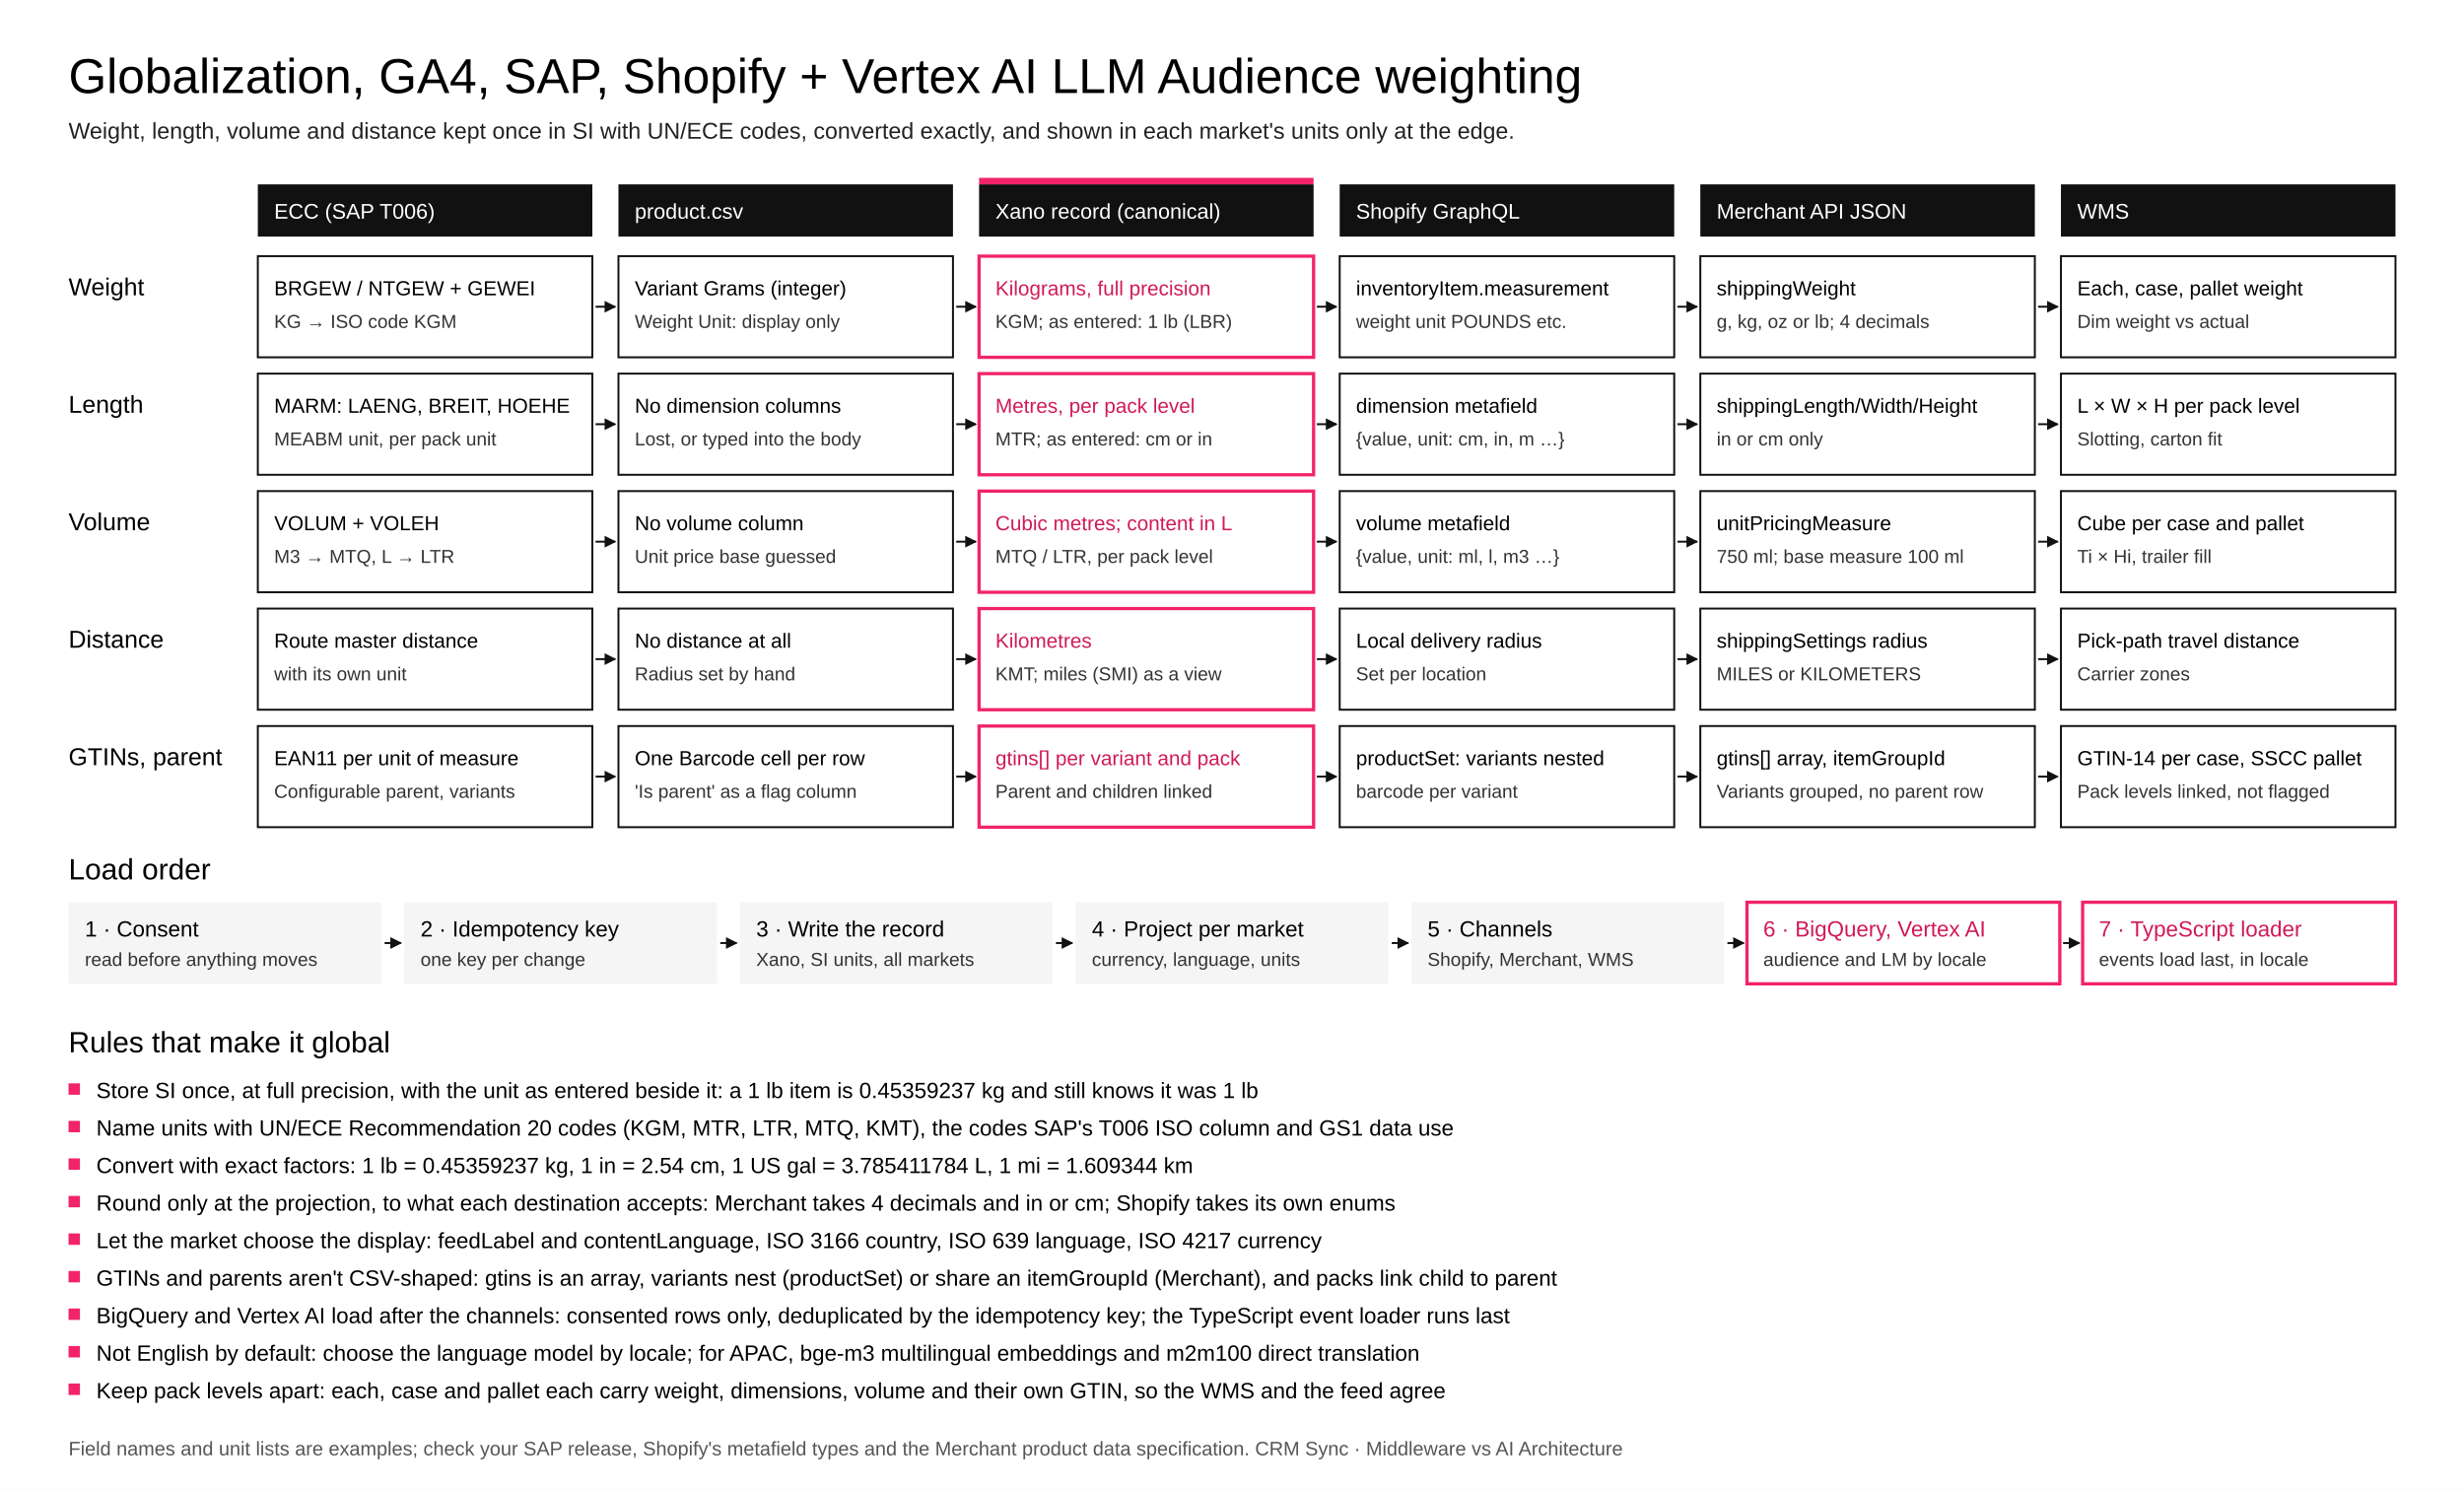
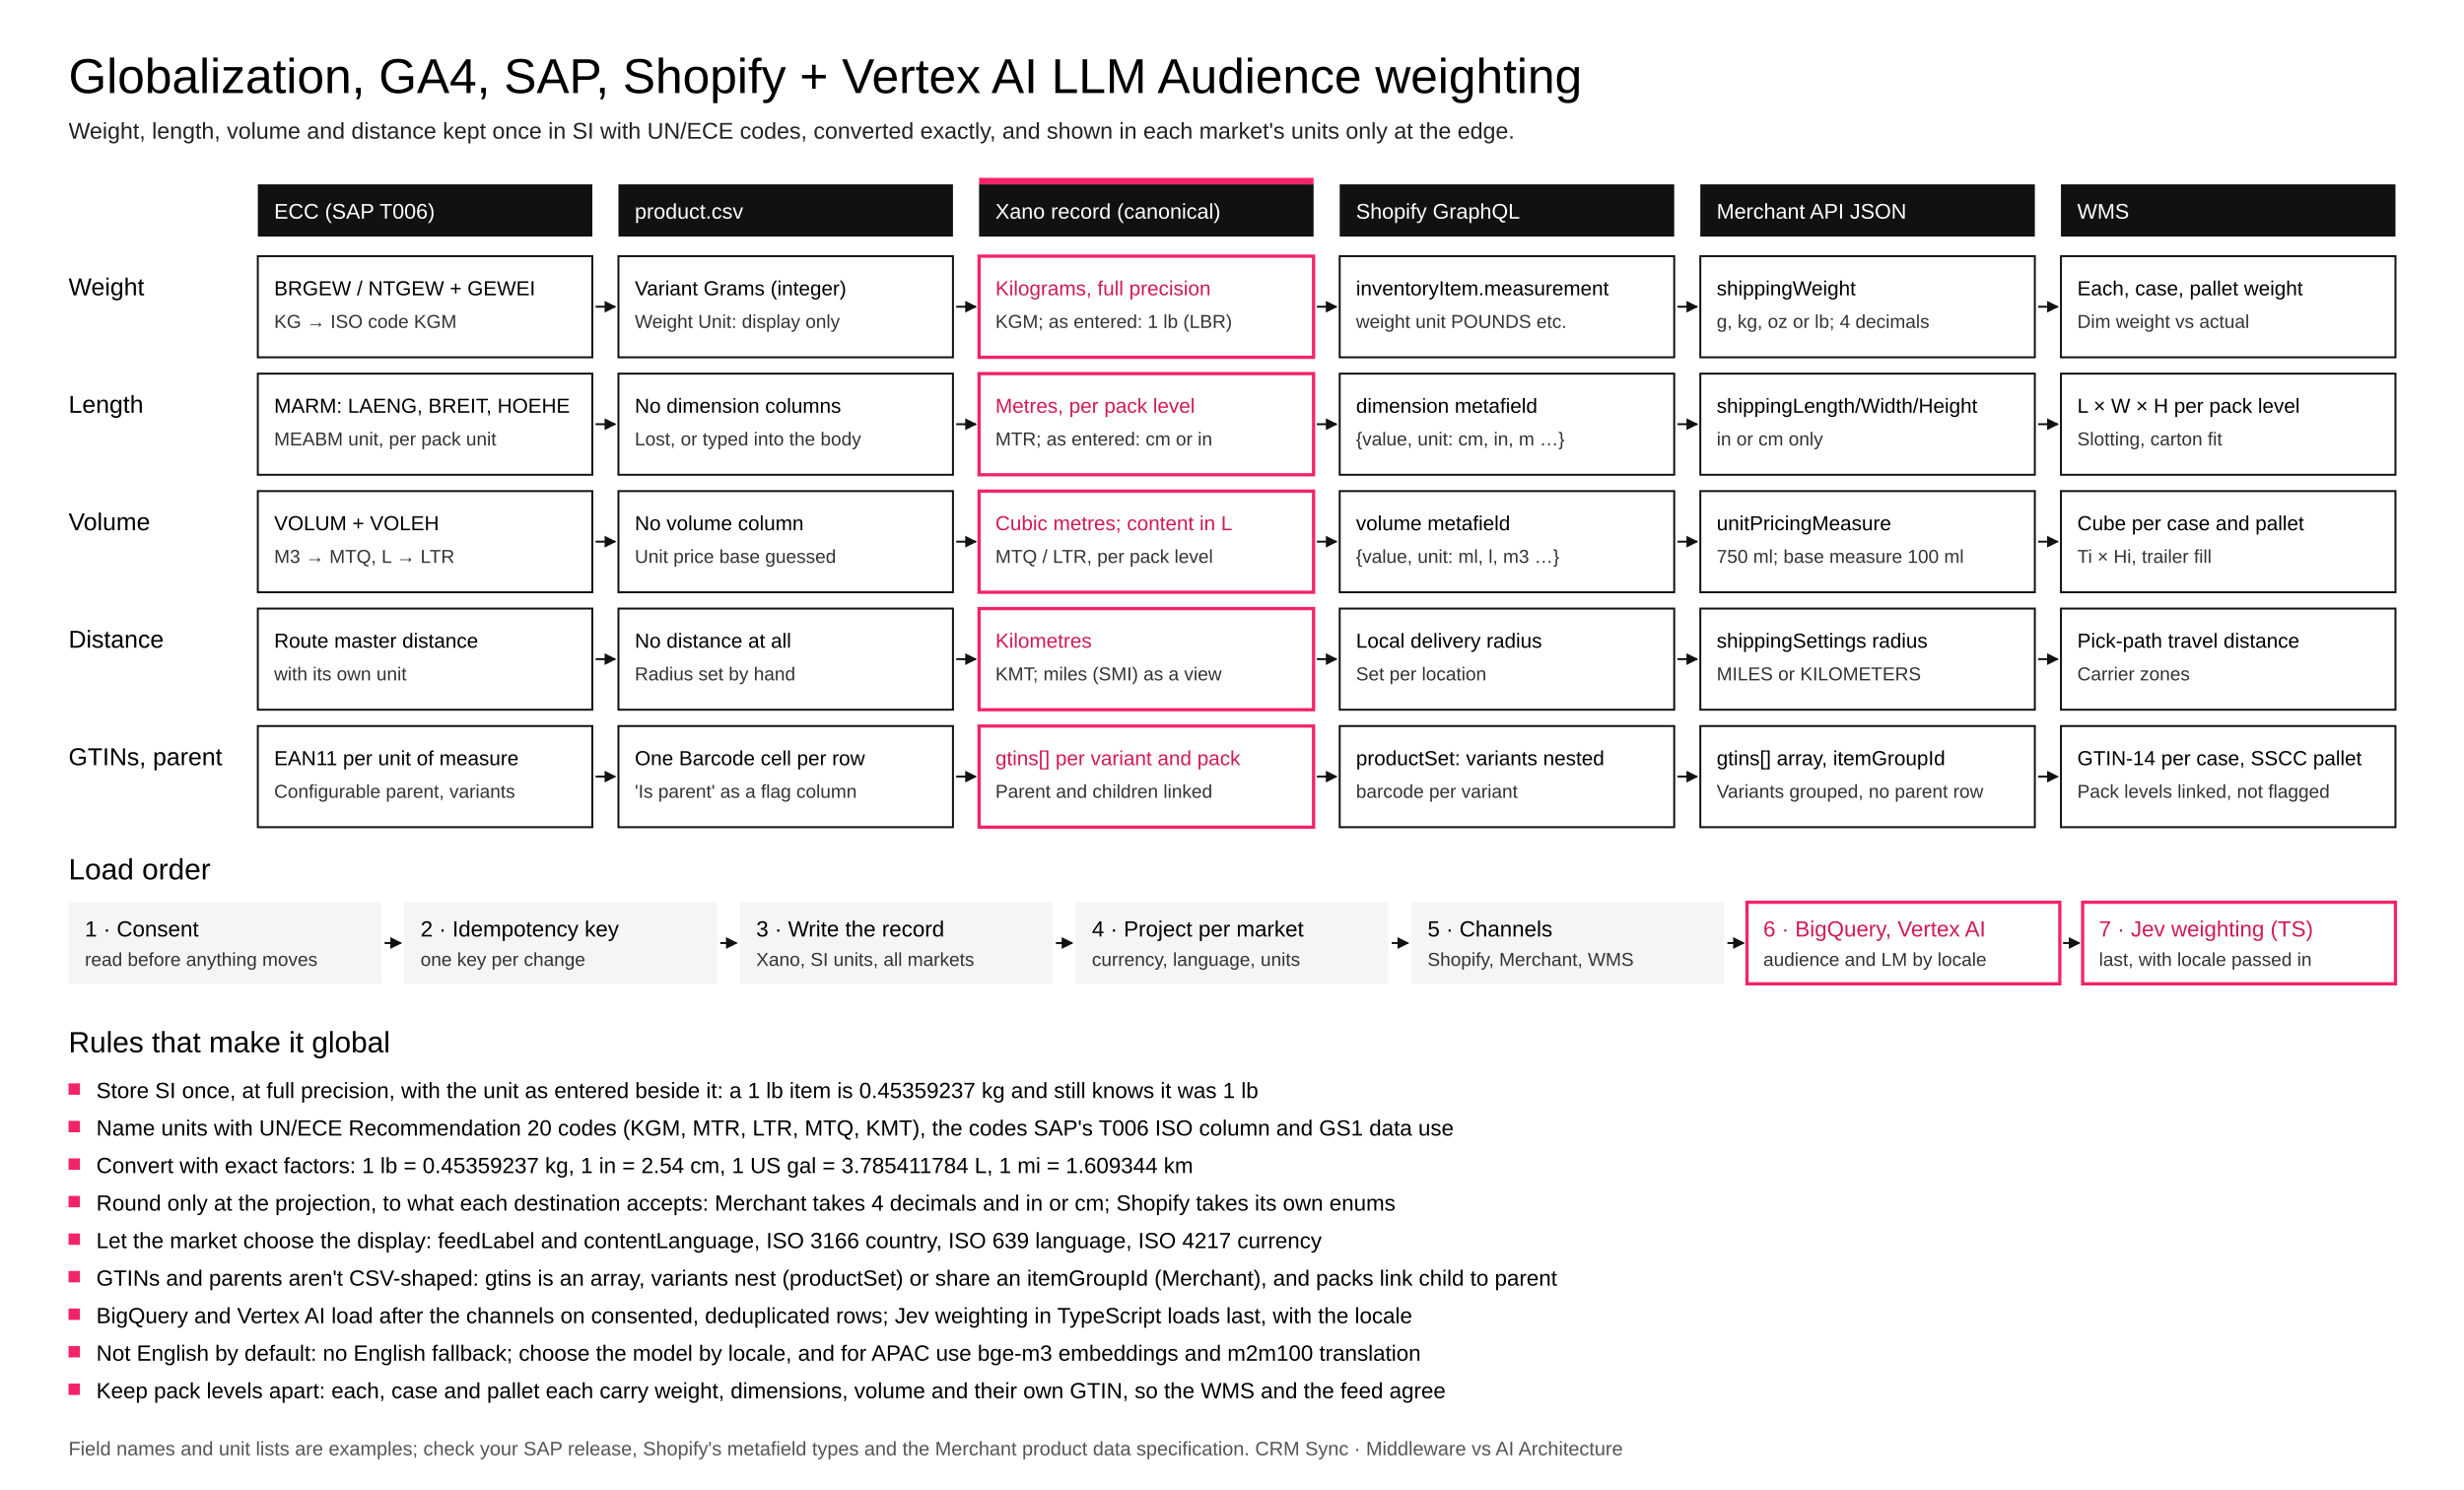
<svg xmlns="http://www.w3.org/2000/svg" width="1510" height="913" viewBox="-5 -5 1510 913">
  <rect id="background" x="-5" y="-5" width="1510" height="913" fill="#fff" />
  <defs>
    <marker id="arrow" viewBox="0 0 10 10" refX="9" refY="5" markerWidth="6" markerHeight="6" orient="auto">
      <path d="M0,0 L10,5 L0,10 z" fill="#111" />
    </marker>
  </defs>
  <g id="header">
    <text x="37" y="52" font-family="Arial" font-size="30" fill="#000" text-anchor="start">Globalization, GA4, SAP, Shopify + Vertex AI LLM Audience weighting</text>
    <text x="37" y="80" font-family="Arial" font-size="14" fill="#222" text-anchor="start">Weight, length, volume and distance kept once in SI with UN/ECE codes, converted exactly, and shown in each market's units only at the edge.</text>
  </g>
  <g id="column-headers">
    <rect x="153.0" y="108" width="205.0" height="32" fill="#111" />
    <text x="163.0" y="129" font-family="Arial" font-size="13" fill="#fff" text-anchor="start">ECC (SAP T006)</text>
    <rect x="374.0" y="108" width="205.0" height="32" fill="#111" />
    <text x="384.0" y="129" font-family="Arial" font-size="13" fill="#fff" text-anchor="start">product.csv</text>
    <rect x="595.0" y="108" width="205.0" height="32" fill="#111" />
    <text x="605.0" y="129" font-family="Arial" font-size="13" fill="#fff" text-anchor="start">Xano record (canonical)</text>
    <rect x="816.0" y="108" width="205.0" height="32" fill="#111" />
    <text x="826.0" y="129" font-family="Arial" font-size="13" fill="#fff" text-anchor="start">Shopify GraphQL</text>
    <rect x="1037.0" y="108" width="205.0" height="32" fill="#111" />
    <text x="1047.0" y="129" font-family="Arial" font-size="13" fill="#fff" text-anchor="start">Merchant API JSON</text>
    <rect x="1258.0" y="108" width="205.0" height="32" fill="#111" />
    <text x="1268.0" y="129" font-family="Arial" font-size="13" fill="#fff" text-anchor="start">WMS</text>
    <rect x="595.0" y="104" width="205.0" height="4" fill="#f22468" />
  </g>
  <g id="row-weight">
    <text x="37" y="176" font-family="Arial" font-size="15" fill="#000" text-anchor="start">Weight</text>
    <rect x="153.0" y="152" width="205.0" height="62" fill="#fff" stroke="#111" stroke-width="1.2" />
    <text x="163.0" y="176" font-family="Arial" font-size="12.5" fill="#000" text-anchor="start">BRGEW / NTGEW + GEWEI</text>
    <text x="163.0" y="196" font-family="Arial" font-size="11.5" fill="#333" text-anchor="start">KG → ISO code KGM</text>
    <line x1="360.0" y1="183.0" x2="372.0" y2="183.0" stroke="#111" stroke-width="1.2" marker-end="url(#arrow)" />
    <rect x="374.0" y="152" width="205.0" height="62" fill="#fff" stroke="#111" stroke-width="1.2" />
    <text x="384.0" y="176" font-family="Arial" font-size="12.5" fill="#000" text-anchor="start">Variant Grams (integer)</text>
    <text x="384.0" y="196" font-family="Arial" font-size="11.5" fill="#333" text-anchor="start">Weight Unit: display only</text>
    <line x1="581.0" y1="183.0" x2="593.0" y2="183.0" stroke="#111" stroke-width="1.2" marker-end="url(#arrow)" />
    <rect x="595.0" y="152" width="205.0" height="62" fill="#fff" stroke="#f22468" stroke-width="2" />
    <text x="605.0" y="176" font-family="Arial" font-size="12.5" fill="#d01a57" text-anchor="start">Kilograms, full precision</text>
    <text x="605.0" y="196" font-family="Arial" font-size="11.5" fill="#333" text-anchor="start">KGM; as entered: 1 lb (LBR)</text>
    <line x1="802.0" y1="183.0" x2="814.0" y2="183.0" stroke="#111" stroke-width="1.2" marker-end="url(#arrow)" />
    <rect x="816.0" y="152" width="205.0" height="62" fill="#fff" stroke="#111" stroke-width="1.2" />
    <text x="826.0" y="176" font-family="Arial" font-size="12.5" fill="#000" text-anchor="start">inventoryItem.measurement</text>
    <text x="826.0" y="196" font-family="Arial" font-size="11.5" fill="#333" text-anchor="start">weight unit POUNDS etc.</text>
    <line x1="1023.0" y1="183.0" x2="1035.0" y2="183.0" stroke="#111" stroke-width="1.2" marker-end="url(#arrow)" />
    <rect x="1037.0" y="152" width="205.0" height="62" fill="#fff" stroke="#111" stroke-width="1.2" />
    <text x="1047.0" y="176" font-family="Arial" font-size="12.5" fill="#000" text-anchor="start">shippingWeight</text>
    <text x="1047.0" y="196" font-family="Arial" font-size="11.5" fill="#333" text-anchor="start">g, kg, oz or lb; 4 decimals</text>
    <line x1="1244.0" y1="183.0" x2="1256.0" y2="183.0" stroke="#111" stroke-width="1.2" marker-end="url(#arrow)" />
    <rect x="1258.0" y="152" width="205.0" height="62" fill="#fff" stroke="#111" stroke-width="1.2" />
    <text x="1268.0" y="176" font-family="Arial" font-size="12.5" fill="#000" text-anchor="start">Each, case, pallet weight</text>
    <text x="1268.0" y="196" font-family="Arial" font-size="11.5" fill="#333" text-anchor="start">Dim weight vs actual</text>
  </g>
  <g id="row-length">
    <text x="37" y="248" font-family="Arial" font-size="15" fill="#000" text-anchor="start">Length</text>
    <rect x="153.0" y="224" width="205.0" height="62" fill="#fff" stroke="#111" stroke-width="1.2" />
    <text x="163.0" y="248" font-family="Arial" font-size="12.5" fill="#000" text-anchor="start">MARM: LAENG, BREIT, HOEHE</text>
    <text x="163.0" y="268" font-family="Arial" font-size="11.5" fill="#333" text-anchor="start">MEABM unit, per pack unit</text>
    <line x1="360.0" y1="255.0" x2="372.0" y2="255.0" stroke="#111" stroke-width="1.2" marker-end="url(#arrow)" />
    <rect x="374.0" y="224" width="205.0" height="62" fill="#fff" stroke="#111" stroke-width="1.2" />
    <text x="384.0" y="248" font-family="Arial" font-size="12.5" fill="#000" text-anchor="start">No dimension columns</text>
    <text x="384.0" y="268" font-family="Arial" font-size="11.5" fill="#333" text-anchor="start">Lost, or typed into the body</text>
    <line x1="581.0" y1="255.0" x2="593.0" y2="255.0" stroke="#111" stroke-width="1.2" marker-end="url(#arrow)" />
    <rect x="595.0" y="224" width="205.0" height="62" fill="#fff" stroke="#f22468" stroke-width="2" />
    <text x="605.0" y="248" font-family="Arial" font-size="12.5" fill="#d01a57" text-anchor="start">Metres, per pack level</text>
    <text x="605.0" y="268" font-family="Arial" font-size="11.5" fill="#333" text-anchor="start">MTR; as entered: cm or in</text>
    <line x1="802.0" y1="255.0" x2="814.0" y2="255.0" stroke="#111" stroke-width="1.2" marker-end="url(#arrow)" />
    <rect x="816.0" y="224" width="205.0" height="62" fill="#fff" stroke="#111" stroke-width="1.2" />
    <text x="826.0" y="248" font-family="Arial" font-size="12.5" fill="#000" text-anchor="start">dimension metafield</text>
    <text x="826.0" y="268" font-family="Arial" font-size="11.5" fill="#333" text-anchor="start">{value, unit: cm, in, m …}</text>
    <line x1="1023.0" y1="255.0" x2="1035.0" y2="255.0" stroke="#111" stroke-width="1.2" marker-end="url(#arrow)" />
    <rect x="1037.0" y="224" width="205.0" height="62" fill="#fff" stroke="#111" stroke-width="1.2" />
    <text x="1047.0" y="248" font-family="Arial" font-size="12.5" fill="#000" text-anchor="start">shippingLength/Width/Height</text>
    <text x="1047.0" y="268" font-family="Arial" font-size="11.5" fill="#333" text-anchor="start">in or cm only</text>
    <line x1="1244.0" y1="255.0" x2="1256.0" y2="255.0" stroke="#111" stroke-width="1.2" marker-end="url(#arrow)" />
    <rect x="1258.0" y="224" width="205.0" height="62" fill="#fff" stroke="#111" stroke-width="1.2" />
    <text x="1268.0" y="248" font-family="Arial" font-size="12.5" fill="#000" text-anchor="start">L × W × H per pack level</text>
    <text x="1268.0" y="268" font-family="Arial" font-size="11.5" fill="#333" text-anchor="start">Slotting, carton fit</text>
  </g>
  <g id="row-volume">
    <text x="37" y="320" font-family="Arial" font-size="15" fill="#000" text-anchor="start">Volume</text>
    <rect x="153.0" y="296" width="205.0" height="62" fill="#fff" stroke="#111" stroke-width="1.2" />
    <text x="163.0" y="320" font-family="Arial" font-size="12.5" fill="#000" text-anchor="start">VOLUM + VOLEH</text>
    <text x="163.0" y="340" font-family="Arial" font-size="11.5" fill="#333" text-anchor="start">M3 → MTQ, L → LTR</text>
    <line x1="360.0" y1="327.0" x2="372.0" y2="327.0" stroke="#111" stroke-width="1.2" marker-end="url(#arrow)" />
    <rect x="374.0" y="296" width="205.0" height="62" fill="#fff" stroke="#111" stroke-width="1.2" />
    <text x="384.0" y="320" font-family="Arial" font-size="12.5" fill="#000" text-anchor="start">No volume column</text>
    <text x="384.0" y="340" font-family="Arial" font-size="11.5" fill="#333" text-anchor="start">Unit price base guessed</text>
    <line x1="581.0" y1="327.0" x2="593.0" y2="327.0" stroke="#111" stroke-width="1.2" marker-end="url(#arrow)" />
    <rect x="595.0" y="296" width="205.0" height="62" fill="#fff" stroke="#f22468" stroke-width="2" />
    <text x="605.0" y="320" font-family="Arial" font-size="12.5" fill="#d01a57" text-anchor="start">Cubic metres; content in L</text>
    <text x="605.0" y="340" font-family="Arial" font-size="11.5" fill="#333" text-anchor="start">MTQ / LTR, per pack level</text>
    <line x1="802.0" y1="327.0" x2="814.0" y2="327.0" stroke="#111" stroke-width="1.2" marker-end="url(#arrow)" />
    <rect x="816.0" y="296" width="205.0" height="62" fill="#fff" stroke="#111" stroke-width="1.2" />
    <text x="826.0" y="320" font-family="Arial" font-size="12.5" fill="#000" text-anchor="start">volume metafield</text>
    <text x="826.0" y="340" font-family="Arial" font-size="11.5" fill="#333" text-anchor="start">{value, unit: ml, l, m3 …}</text>
    <line x1="1023.0" y1="327.0" x2="1035.0" y2="327.0" stroke="#111" stroke-width="1.2" marker-end="url(#arrow)" />
    <rect x="1037.0" y="296" width="205.0" height="62" fill="#fff" stroke="#111" stroke-width="1.2" />
    <text x="1047.0" y="320" font-family="Arial" font-size="12.5" fill="#000" text-anchor="start">unitPricingMeasure</text>
    <text x="1047.0" y="340" font-family="Arial" font-size="11.5" fill="#333" text-anchor="start">750 ml; base measure 100 ml</text>
    <line x1="1244.0" y1="327.0" x2="1256.0" y2="327.0" stroke="#111" stroke-width="1.2" marker-end="url(#arrow)" />
    <rect x="1258.0" y="296" width="205.0" height="62" fill="#fff" stroke="#111" stroke-width="1.2" />
    <text x="1268.0" y="320" font-family="Arial" font-size="12.5" fill="#000" text-anchor="start">Cube per case and pallet</text>
    <text x="1268.0" y="340" font-family="Arial" font-size="11.5" fill="#333" text-anchor="start">Ti × Hi, trailer fill</text>
  </g>
  <g id="row-distance">
    <text x="37" y="392" font-family="Arial" font-size="15" fill="#000" text-anchor="start">Distance</text>
    <rect x="153.0" y="368" width="205.0" height="62" fill="#fff" stroke="#111" stroke-width="1.2" />
    <text x="163.0" y="392" font-family="Arial" font-size="12.5" fill="#000" text-anchor="start">Route master distance</text>
    <text x="163.0" y="412" font-family="Arial" font-size="11.5" fill="#333" text-anchor="start">with its own unit</text>
    <line x1="360.0" y1="399.0" x2="372.0" y2="399.0" stroke="#111" stroke-width="1.2" marker-end="url(#arrow)" />
    <rect x="374.0" y="368" width="205.0" height="62" fill="#fff" stroke="#111" stroke-width="1.2" />
    <text x="384.0" y="392" font-family="Arial" font-size="12.5" fill="#000" text-anchor="start">No distance at all</text>
    <text x="384.0" y="412" font-family="Arial" font-size="11.5" fill="#333" text-anchor="start">Radius set by hand</text>
    <line x1="581.0" y1="399.0" x2="593.0" y2="399.0" stroke="#111" stroke-width="1.2" marker-end="url(#arrow)" />
    <rect x="595.0" y="368" width="205.0" height="62" fill="#fff" stroke="#f22468" stroke-width="2" />
    <text x="605.0" y="392" font-family="Arial" font-size="12.5" fill="#d01a57" text-anchor="start">Kilometres</text>
    <text x="605.0" y="412" font-family="Arial" font-size="11.5" fill="#333" text-anchor="start">KMT; miles (SMI) as a view</text>
    <line x1="802.0" y1="399.0" x2="814.0" y2="399.0" stroke="#111" stroke-width="1.2" marker-end="url(#arrow)" />
    <rect x="816.0" y="368" width="205.0" height="62" fill="#fff" stroke="#111" stroke-width="1.2" />
    <text x="826.0" y="392" font-family="Arial" font-size="12.5" fill="#000" text-anchor="start">Local delivery radius</text>
    <text x="826.0" y="412" font-family="Arial" font-size="11.5" fill="#333" text-anchor="start">Set per location</text>
    <line x1="1023.0" y1="399.0" x2="1035.0" y2="399.0" stroke="#111" stroke-width="1.2" marker-end="url(#arrow)" />
    <rect x="1037.0" y="368" width="205.0" height="62" fill="#fff" stroke="#111" stroke-width="1.2" />
    <text x="1047.0" y="392" font-family="Arial" font-size="12.5" fill="#000" text-anchor="start">shippingSettings radius</text>
    <text x="1047.0" y="412" font-family="Arial" font-size="11.5" fill="#333" text-anchor="start">MILES or KILOMETERS</text>
    <line x1="1244.0" y1="399.0" x2="1256.0" y2="399.0" stroke="#111" stroke-width="1.2" marker-end="url(#arrow)" />
    <rect x="1258.0" y="368" width="205.0" height="62" fill="#fff" stroke="#111" stroke-width="1.2" />
    <text x="1268.0" y="392" font-family="Arial" font-size="12.5" fill="#000" text-anchor="start">Pick-path travel distance</text>
    <text x="1268.0" y="412" font-family="Arial" font-size="11.5" fill="#333" text-anchor="start">Carrier zones</text>
  </g>
  <g id="row-gtins,-parent">
    <text x="37" y="464" font-family="Arial" font-size="15" fill="#000" text-anchor="start">GTINs, parent</text>
    <rect x="153.0" y="440" width="205.0" height="62" fill="#fff" stroke="#111" stroke-width="1.2" />
    <text x="163.0" y="464" font-family="Arial" font-size="12.5" fill="#000" text-anchor="start">EAN11 per unit of measure</text>
    <text x="163.0" y="484" font-family="Arial" font-size="11.5" fill="#333" text-anchor="start">Configurable parent, variants</text>
    <line x1="360.0" y1="471.0" x2="372.0" y2="471.0" stroke="#111" stroke-width="1.2" marker-end="url(#arrow)" />
    <rect x="374.0" y="440" width="205.0" height="62" fill="#fff" stroke="#111" stroke-width="1.2" />
    <text x="384.0" y="464" font-family="Arial" font-size="12.5" fill="#000" text-anchor="start">One Barcode cell per row</text>
    <text x="384.0" y="484" font-family="Arial" font-size="11.5" fill="#333" text-anchor="start">'Is parent' as a flag column</text>
    <line x1="581.0" y1="471.0" x2="593.0" y2="471.0" stroke="#111" stroke-width="1.2" marker-end="url(#arrow)" />
    <rect x="595.0" y="440" width="205.0" height="62" fill="#fff" stroke="#f22468" stroke-width="2" />
    <text x="605.0" y="464" font-family="Arial" font-size="12.5" fill="#d01a57" text-anchor="start">gtins[] per variant and pack</text>
    <text x="605.0" y="484" font-family="Arial" font-size="11.5" fill="#333" text-anchor="start">Parent and children linked</text>
    <line x1="802.0" y1="471.0" x2="814.0" y2="471.0" stroke="#111" stroke-width="1.2" marker-end="url(#arrow)" />
    <rect x="816.0" y="440" width="205.0" height="62" fill="#fff" stroke="#111" stroke-width="1.2" />
    <text x="826.0" y="464" font-family="Arial" font-size="12.5" fill="#000" text-anchor="start">productSet: variants nested</text>
    <text x="826.0" y="484" font-family="Arial" font-size="11.5" fill="#333" text-anchor="start">barcode per variant</text>
    <line x1="1023.0" y1="471.0" x2="1035.0" y2="471.0" stroke="#111" stroke-width="1.2" marker-end="url(#arrow)" />
    <rect x="1037.0" y="440" width="205.0" height="62" fill="#fff" stroke="#111" stroke-width="1.2" />
    <text x="1047.0" y="464" font-family="Arial" font-size="12.5" fill="#000" text-anchor="start">gtins[] array, itemGroupId</text>
    <text x="1047.0" y="484" font-family="Arial" font-size="11.5" fill="#333" text-anchor="start">Variants grouped, no parent row</text>
    <line x1="1244.0" y1="471.0" x2="1256.0" y2="471.0" stroke="#111" stroke-width="1.2" marker-end="url(#arrow)" />
    <rect x="1258.0" y="440" width="205.0" height="62" fill="#fff" stroke="#111" stroke-width="1.2" />
    <text x="1268.0" y="464" font-family="Arial" font-size="12.5" fill="#000" text-anchor="start">GTIN-14 per case, SSCC pallet</text>
    <text x="1268.0" y="484" font-family="Arial" font-size="11.5" fill="#333" text-anchor="start">Pack levels linked, not flagged</text>
  </g>
  <g id="load-order">
    <text x="37" y="534" font-family="Arial" font-size="18" fill="#000" text-anchor="start">Load order</text>
    <g id="load-step-1">
      <rect x="37.0" y="548" width="191.7" height="50" fill="#f5f5f5" stroke="none" stroke-width="2" />
      <text x="47.0" y="569" font-family="Arial" font-size="13.5" fill="#000" text-anchor="start">1 · Consent</text>
      <text x="47.0" y="587" font-family="Arial" font-size="11.5" fill="#333" text-anchor="start">read before anything moves</text>
      <line x1="230.7" y1="573" x2="240.7" y2="573" stroke="#111" stroke-width="1.2" marker-end="url(#arrow)" />
    </g>
    <g id="load-step-2">
      <rect x="242.7" y="548" width="191.7" height="50" fill="#f5f5f5" stroke="none" stroke-width="2" />
      <text x="252.714" y="569" font-family="Arial" font-size="13.5" fill="#000" text-anchor="start">2 · Idempotency key</text>
      <text x="252.714" y="587" font-family="Arial" font-size="11.5" fill="#333" text-anchor="start">one key per change</text>
      <line x1="436.4" y1="573" x2="446.4" y2="573" stroke="#111" stroke-width="1.2" marker-end="url(#arrow)" />
    </g>
    <g id="load-step-3">
      <rect x="448.4" y="548" width="191.7" height="50" fill="#f5f5f5" stroke="none" stroke-width="2" />
      <text x="458.429" y="569" font-family="Arial" font-size="13.5" fill="#000" text-anchor="start">3 · Write the record</text>
      <text x="458.429" y="587" font-family="Arial" font-size="11.5" fill="#333" text-anchor="start">Xano, SI units, all markets</text>
      <line x1="642.1" y1="573" x2="652.1" y2="573" stroke="#111" stroke-width="1.2" marker-end="url(#arrow)" />
    </g>
    <g id="load-step-4">
      <rect x="654.1" y="548" width="191.7" height="50" fill="#f5f5f5" stroke="none" stroke-width="2" />
      <text x="664.143" y="569" font-family="Arial" font-size="13.5" fill="#000" text-anchor="start">4 · Project per market</text>
      <text x="664.143" y="587" font-family="Arial" font-size="11.5" fill="#333" text-anchor="start">currency, language, units</text>
      <line x1="847.9" y1="573" x2="857.9" y2="573" stroke="#111" stroke-width="1.2" marker-end="url(#arrow)" />
    </g>
    <g id="load-step-5">
      <rect x="859.9" y="548" width="191.7" height="50" fill="#f5f5f5" stroke="none" stroke-width="2" />
      <text x="869.857" y="569" font-family="Arial" font-size="13.5" fill="#000" text-anchor="start">5 · Channels</text>
      <text x="869.857" y="587" font-family="Arial" font-size="11.5" fill="#333" text-anchor="start">Shopify, Merchant, WMS</text>
      <line x1="1053.6" y1="573" x2="1063.6" y2="573" stroke="#111" stroke-width="1.2" marker-end="url(#arrow)" />
    </g>
    <g id="load-step-6">
      <rect x="1065.6" y="548" width="191.7" height="50" fill="#fff" stroke="#f22468" stroke-width="2" />
      <text x="1075.571" y="569" font-family="Arial" font-size="13.5" fill="#d01a57" text-anchor="start">6 · BigQuery, Vertex AI</text>
      <text x="1075.571" y="587" font-family="Arial" font-size="11.5" fill="#333" text-anchor="start">audience and LM by locale</text>
      <line x1="1259.3" y1="573" x2="1269.3" y2="573" stroke="#111" stroke-width="1.2" marker-end="url(#arrow)" />
    </g>
    <g id="load-step-7">
      <rect x="1271.3" y="548" width="191.7" height="50" fill="#fff" stroke="#f22468" stroke-width="2" />
-       <text x="1281.286" y="569" font-family="Arial" font-size="13.5" fill="#d01a57" text-anchor="start">7 · TypeScript loader</text>
-       <text x="1281.286" y="587" font-family="Arial" font-size="11.5" fill="#333" text-anchor="start">events load last, in locale</text>
+       <text x="1281.286" y="569" font-family="Arial" font-size="13.5" fill="#d01a57" text-anchor="start">7 · Jev weighting (TS)</text>
+       <text x="1281.286" y="587" font-family="Arial" font-size="11.5" fill="#333" text-anchor="start">last, with locale passed in</text>
    </g>
  </g>
  <g id="rules">
    <text x="37" y="640" font-family="Arial" font-size="18" fill="#000" text-anchor="start">Rules that make it global</text>
    <rect x="37" y="659" width="7" height="7" fill="#f22468" />
    <text x="54" y="668" font-family="Arial" font-size="13.5" fill="#000" text-anchor="start">Store SI once, at full precision, with the unit as entered beside it: a 1 lb item is 0.45359237 kg and still knows it was 1 lb</text>
    <rect x="37" y="682" width="7" height="7" fill="#f22468" />
    <text x="54" y="691" font-family="Arial" font-size="13.5" fill="#000" text-anchor="start">Name units with UN/ECE Recommendation 20 codes (KGM, MTR, LTR, MTQ, KMT), the codes SAP's T006 ISO column and GS1 data use</text>
    <rect x="37" y="705" width="7" height="7" fill="#f22468" />
    <text x="54" y="714" font-family="Arial" font-size="13.5" fill="#000" text-anchor="start">Convert with exact factors: 1 lb = 0.45359237 kg, 1 in = 2.54 cm, 1 US gal = 3.785411784 L, 1 mi = 1.609344 km</text>
    <rect x="37" y="728" width="7" height="7" fill="#f22468" />
    <text x="54" y="737" font-family="Arial" font-size="13.5" fill="#000" text-anchor="start">Round only at the projection, to what each destination accepts: Merchant takes 4 decimals and in or cm; Shopify takes its own enums</text>
    <rect x="37" y="751" width="7" height="7" fill="#f22468" />
    <text x="54" y="760" font-family="Arial" font-size="13.5" fill="#000" text-anchor="start">Let the market choose the display: feedLabel and contentLanguage, ISO 3166 country, ISO 639 language, ISO 4217 currency</text>
    <rect x="37" y="774" width="7" height="7" fill="#f22468" />
    <text x="54" y="783" font-family="Arial" font-size="13.5" fill="#000" text-anchor="start">GTINs and parents aren't CSV-shaped: gtins is an array, variants nest (productSet) or share an itemGroupId (Merchant), and packs link child to parent</text>
    <rect x="37" y="797" width="7" height="7" fill="#f22468" />
-     <text x="54" y="806" font-family="Arial" font-size="13.5" fill="#000" text-anchor="start">BigQuery and Vertex AI load after the channels: consented rows only, deduplicated by the idempotency key; the TypeScript event loader runs last</text>
+     <text x="54" y="806" font-family="Arial" font-size="13.5" fill="#000" text-anchor="start">BigQuery and Vertex AI load after the channels on consented, deduplicated rows; Jev weighting in TypeScript loads last, with the locale</text>
    <rect x="37" y="820" width="7" height="7" fill="#f22468" />
-     <text x="54" y="829" font-family="Arial" font-size="13.5" fill="#000" text-anchor="start">Not English by default: choose the language model by locale; for APAC, bge-m3 multilingual embeddings and m2m100 direct translation</text>
+     <text x="54" y="829" font-family="Arial" font-size="13.5" fill="#000" text-anchor="start">Not English by default: no English fallback; choose the model by locale, and for APAC use bge-m3 embeddings and m2m100 translation</text>
    <rect x="37" y="843" width="7" height="7" fill="#f22468" />
    <text x="54" y="852" font-family="Arial" font-size="13.5" fill="#000" text-anchor="start">Keep pack levels apart: each, case and pallet each carry weight, dimensions, volume and their own GTIN, so the WMS and the feed agree</text>
  </g>
  <g id="footer">
    <text x="37" y="887" font-family="Arial" font-size="12" fill="#555" text-anchor="start">Field names and unit lists are examples; check your SAP release, Shopify's metafield types and the Merchant product data specification. CRM Sync · Middleware vs AI Architecture</text>
  </g>
</svg>
